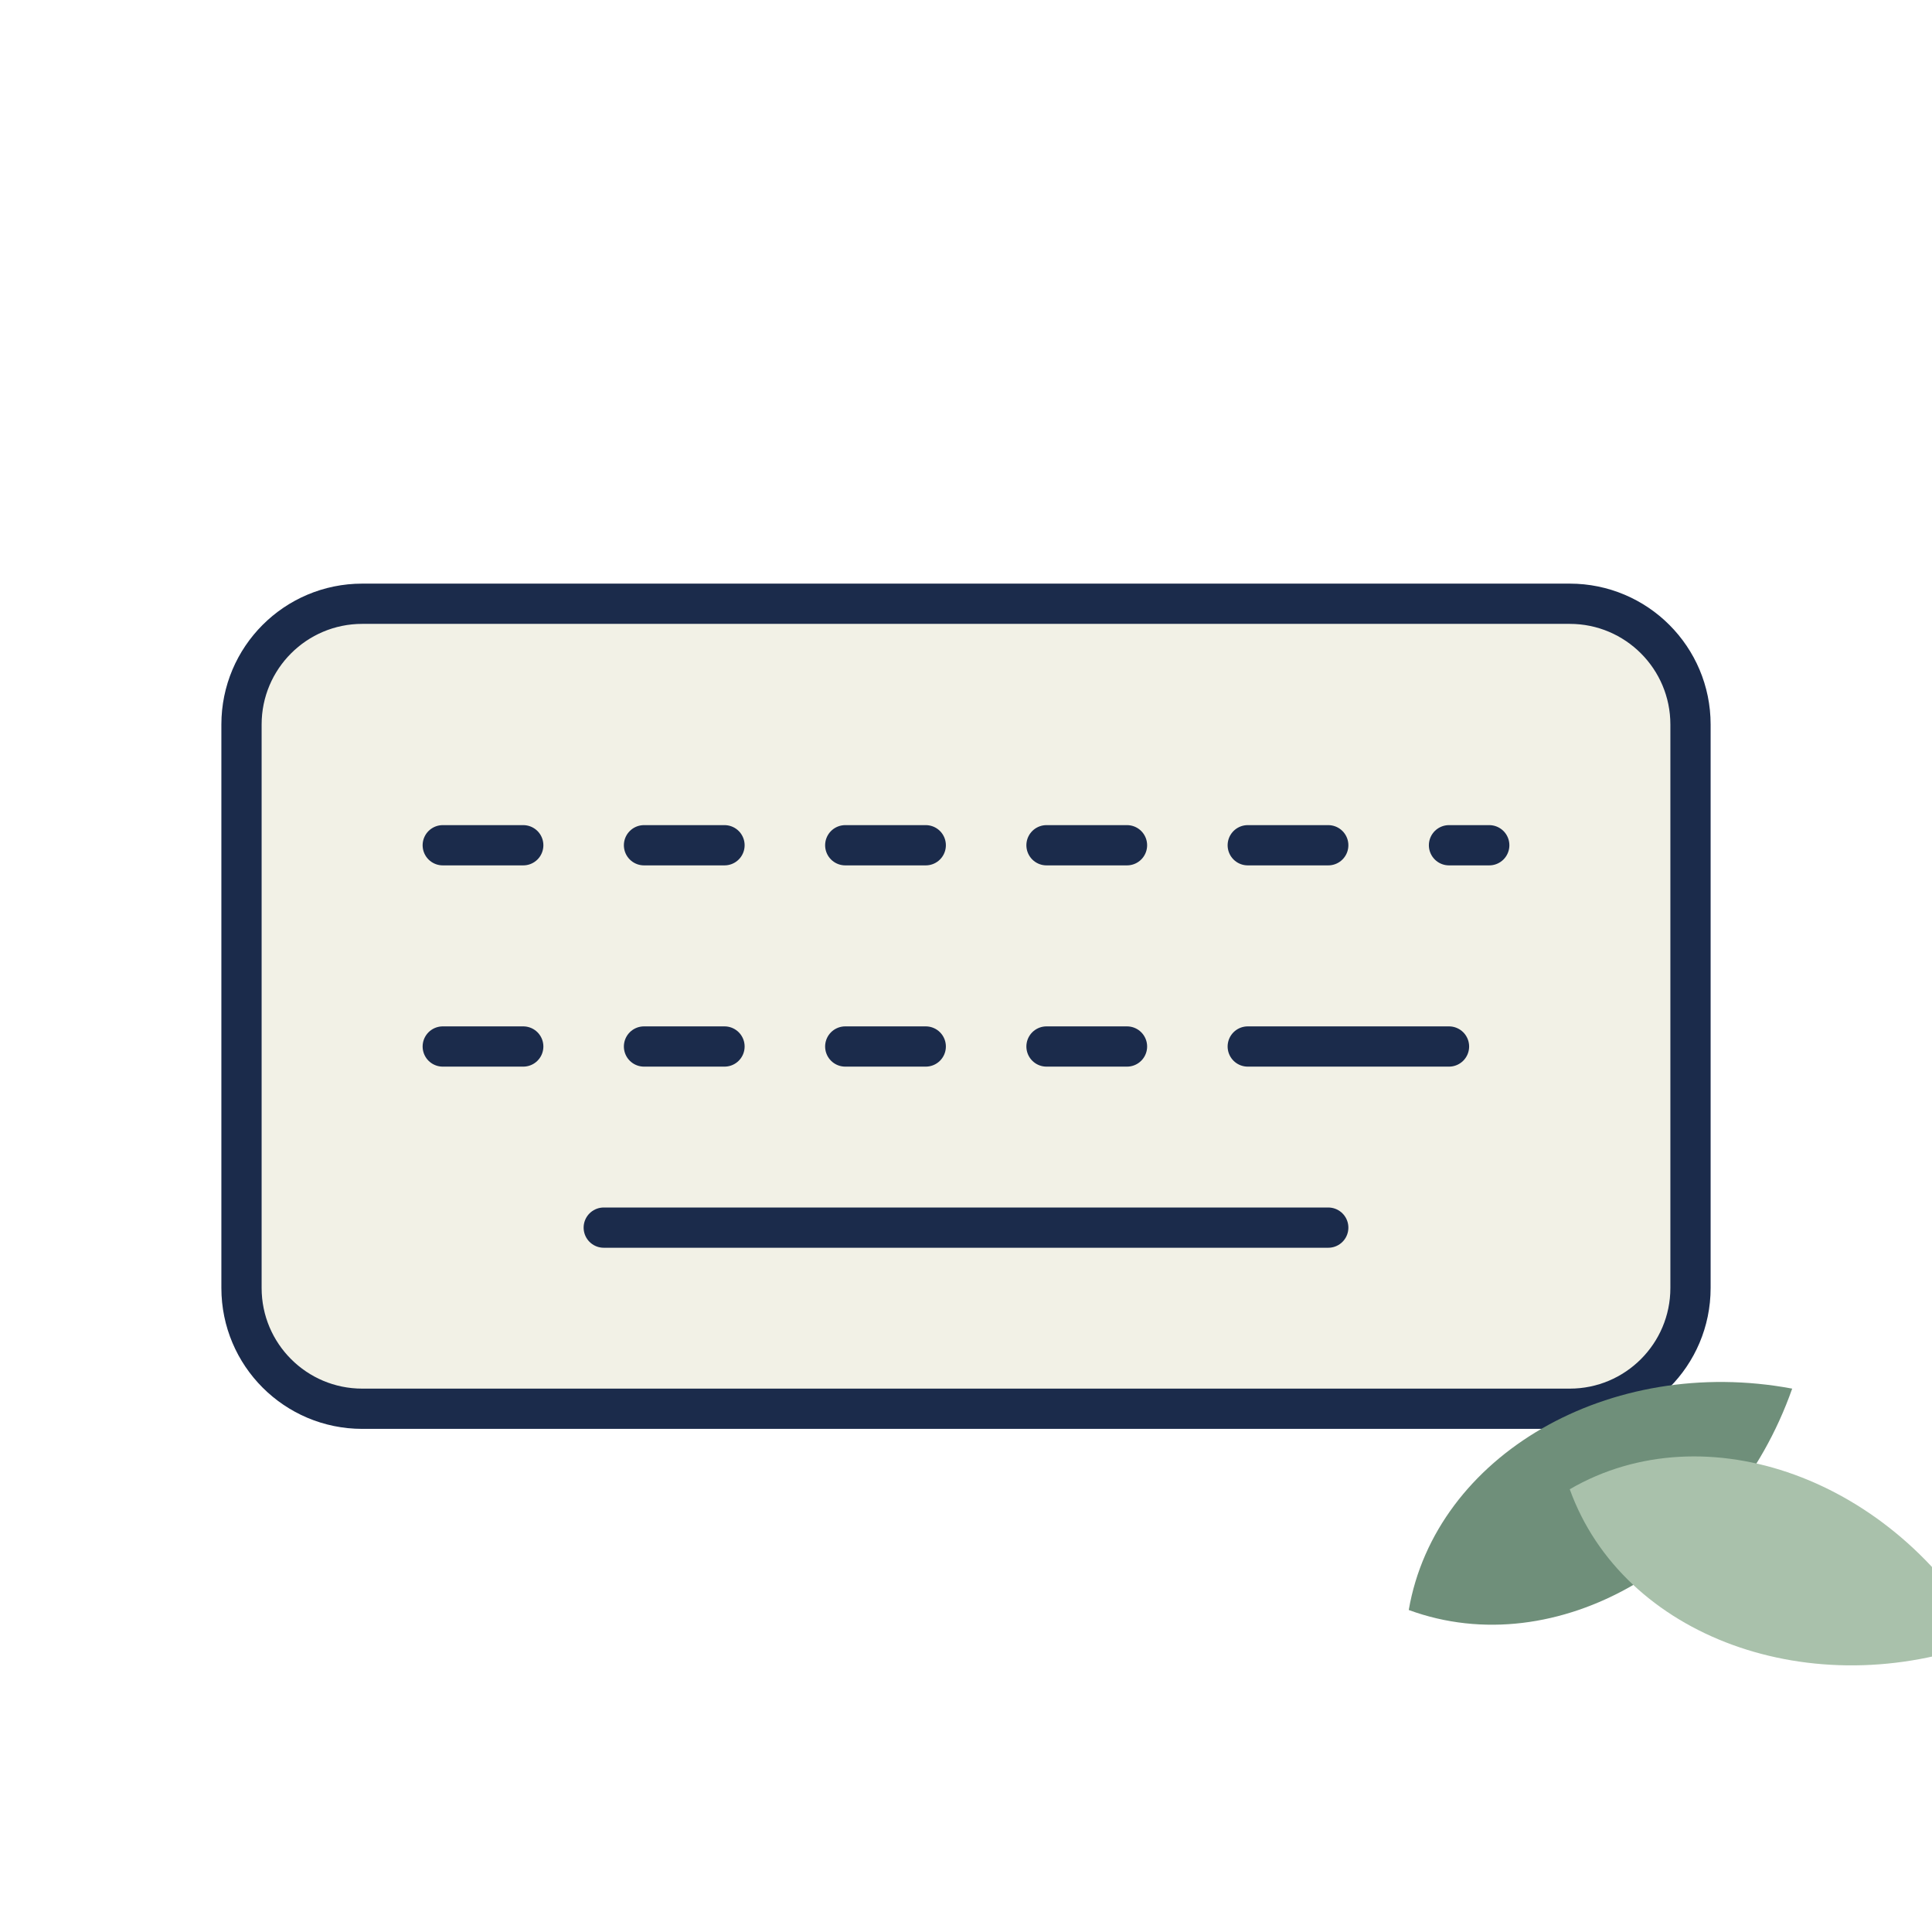
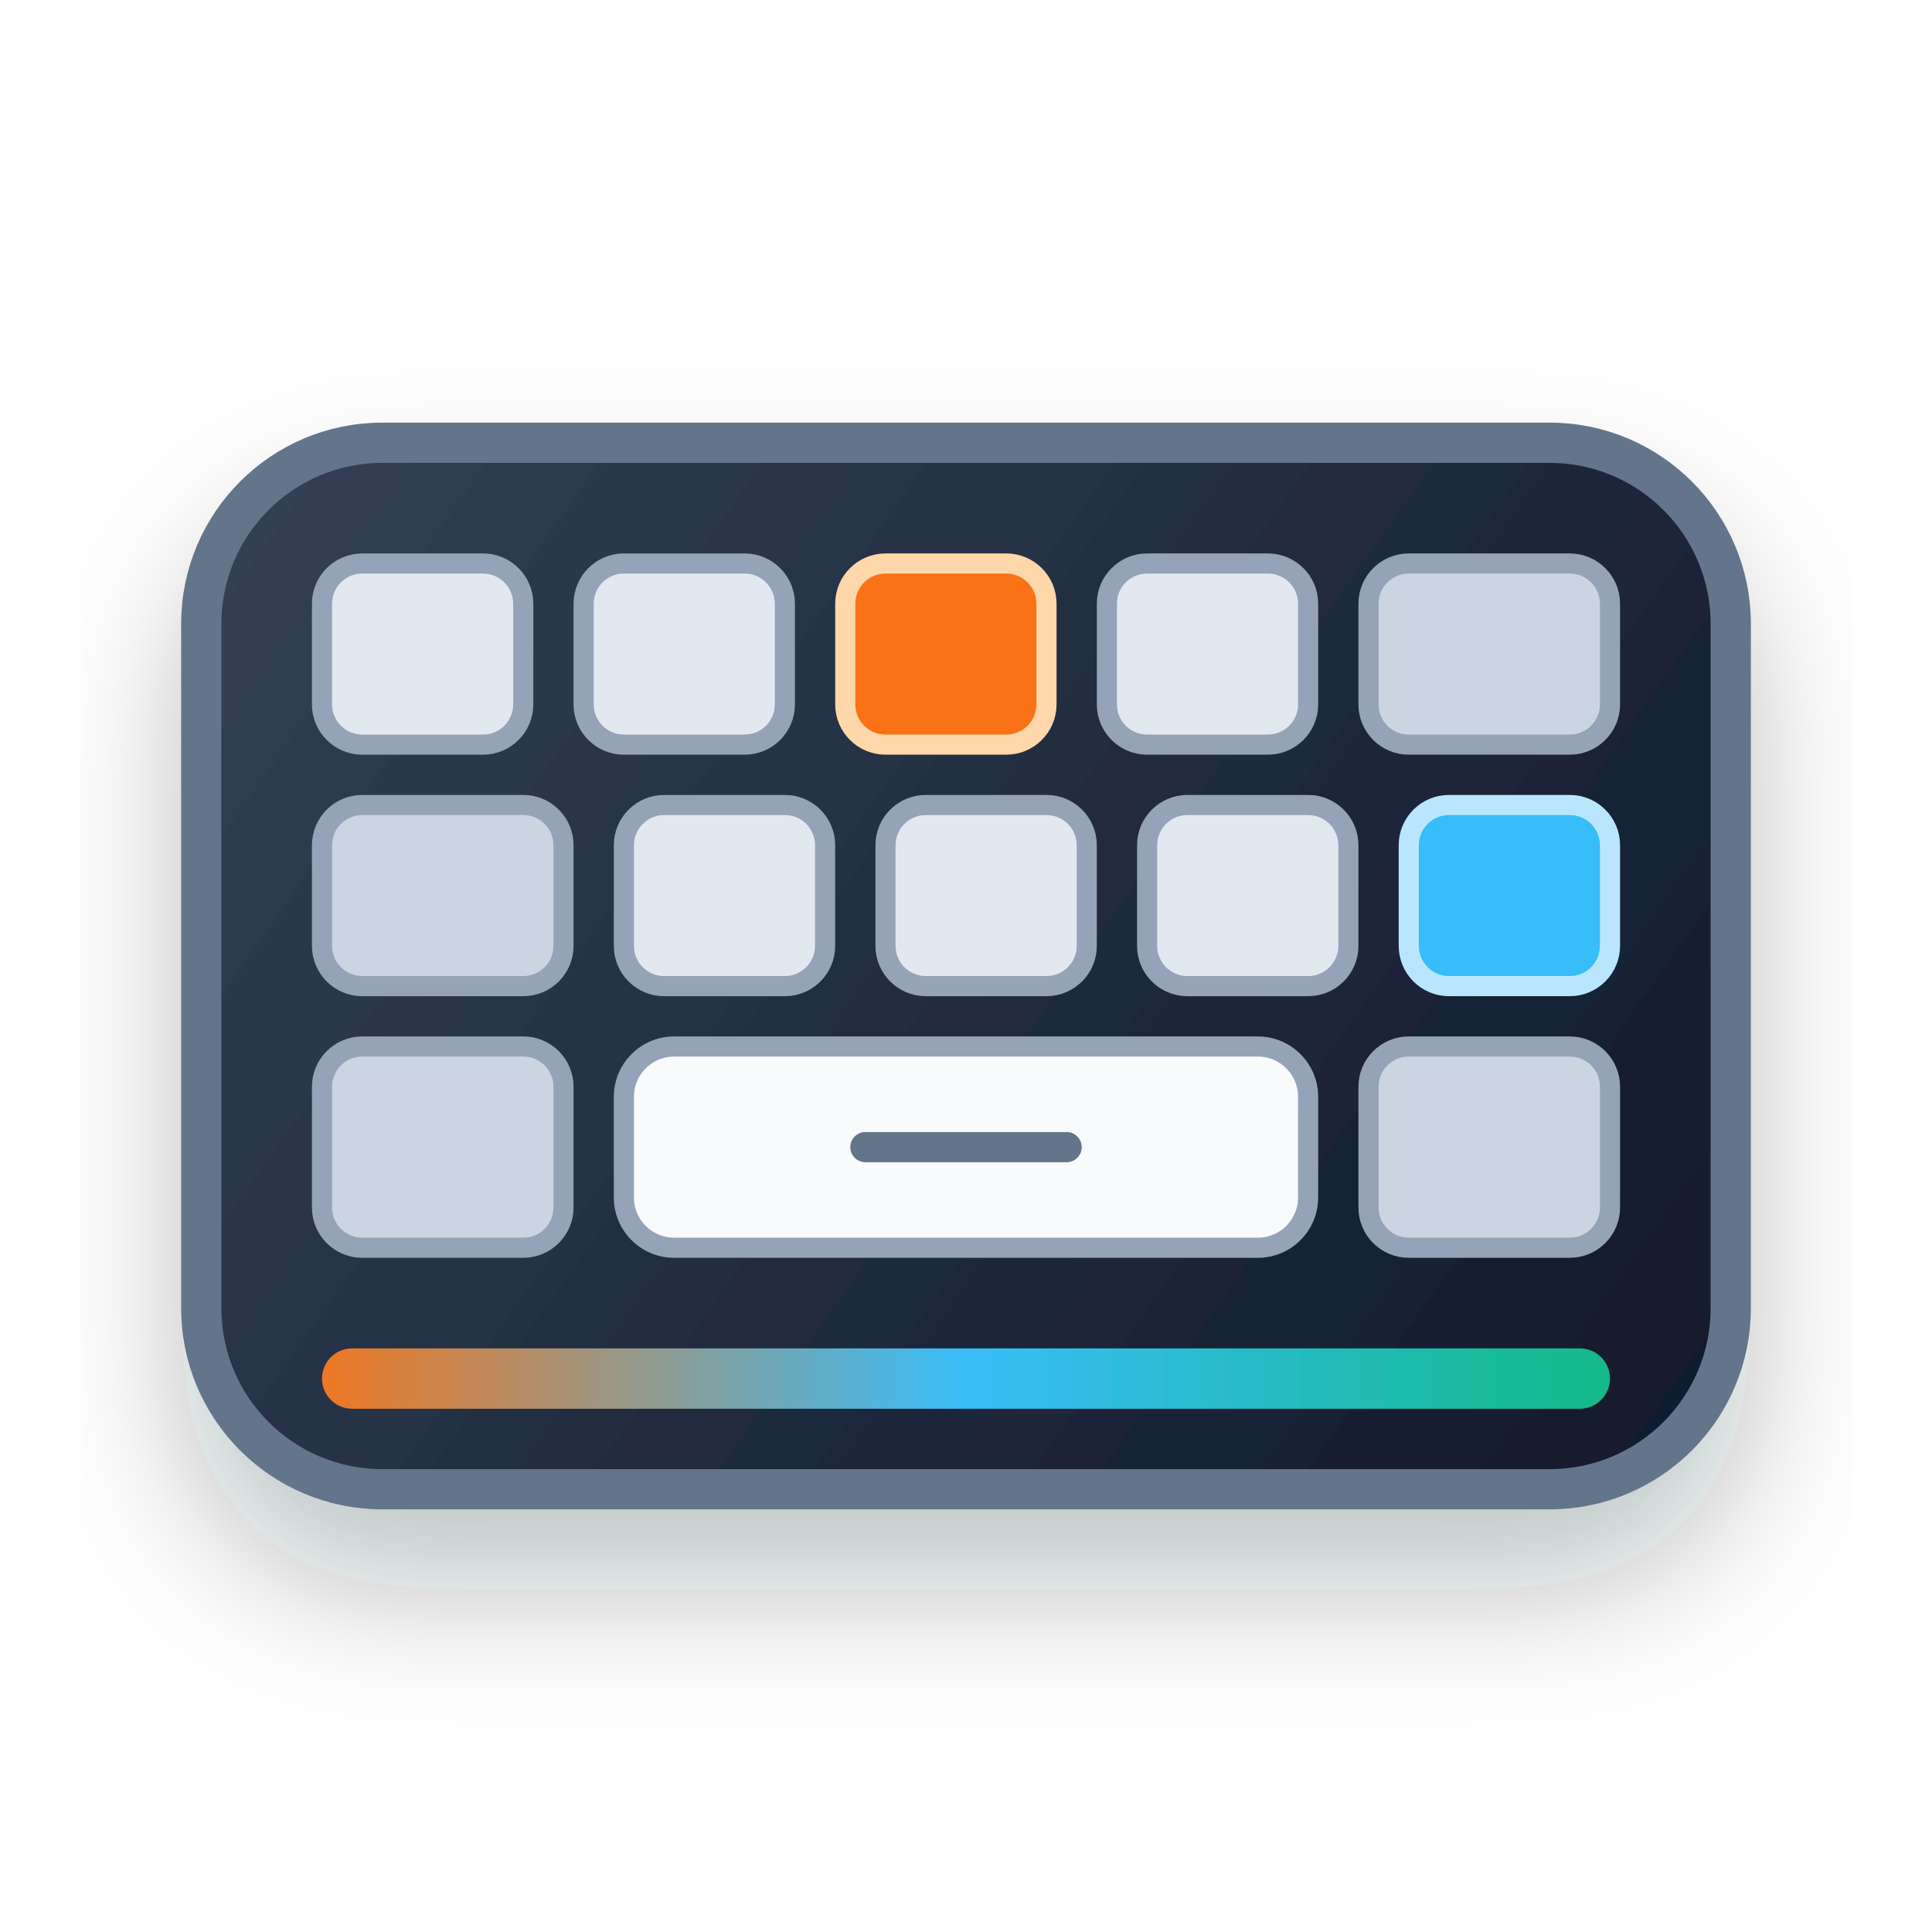
- <svg xmlns="http://www.w3.org/2000/svg" viewBox="0 0 96 96" fill="none" stroke="#1b2b4b" stroke-width="2" stroke-linecap="round" stroke-linejoin="round">
+ <svg xmlns="http://www.w3.org/2000/svg" viewBox="0 0 96 96" fill="none">
  <defs>
-     <path id="lf" d="M0 0C5-6 15-6 22 0 15 6 5 6 0 0Z" />
+     <filter id="kbShadow" x="4" y="12" width="88" height="74" filterUnits="userSpaceOnUse">
+       <feDropShadow dx="0" dy="4" stdDeviation="3.5" flood-color="#0f172a" flood-opacity="0.25" />
+     </filter>
+     <linearGradient id="kbPlate" x1="10" y1="22" x2="86" y2="76" gradientUnits="userSpaceOnUse">
+       <stop offset="0" stop-color="#334155" />
+       <stop offset="1" stop-color="#0f172a" />
+     </linearGradient>
+     <linearGradient id="rgbGlow" x1="14" y1="68" x2="82" y2="68" gradientUnits="userSpaceOnUse">
+       <stop offset="0" stop-color="#f97316" />
+       <stop offset="0.5" stop-color="#38bdf8" />
+       <stop offset="1" stop-color="#10b981" />
+     </linearGradient>
  </defs>
-   <rect x="12" y="30" width="72" height="40" rx="6" fill="#f2f1e6" />
-   <path d="M22 42h4M32 42h4M42 42h4M52 42h4M62 42h4M72 42h2M22 52h4M32 52h4M42 52h4M52 52h4M62 52h10M30 61h36" />
-   <use href="#lf" transform="translate(70 80) rotate(-30)" fill="#6f8f7a" stroke="none" />
-   <use href="#lf" transform="translate(78 74) rotate(20)" fill="#a9c1ab" stroke="none" />
+   <g filter="url(#kbShadow)">
+     <rect x="10" y="22" width="76" height="52" rx="9" fill="url(#kbPlate)" stroke="#64748b" stroke-width="2" />
+     <rect x="16" y="67" width="64" height="3" rx="1.5" fill="url(#rgbGlow)" />
+     <rect x="16" y="28" width="10" height="9" rx="2" fill="#e2e8f0" stroke="#94a3b8" stroke-width="1" />
+     <rect x="29" y="28" width="10" height="9" rx="2" fill="#e2e8f0" stroke="#94a3b8" stroke-width="1" />
+     <rect x="42" y="28" width="10" height="9" rx="2" fill="#f97316" stroke="#fed7aa" stroke-width="1" />
+     <rect x="55" y="28" width="10" height="9" rx="2" fill="#e2e8f0" stroke="#94a3b8" stroke-width="1" />
+     <rect x="68" y="28" width="12" height="9" rx="2" fill="#cbd5e1" stroke="#94a3b8" stroke-width="1" />
+     <rect x="16" y="40" width="12" height="9" rx="2" fill="#cbd5e1" stroke="#94a3b8" stroke-width="1" />
+     <rect x="31" y="40" width="10" height="9" rx="2" fill="#e2e8f0" stroke="#94a3b8" stroke-width="1" />
+     <rect x="44" y="40" width="10" height="9" rx="2" fill="#e2e8f0" stroke="#94a3b8" stroke-width="1" />
+     <rect x="57" y="40" width="10" height="9" rx="2" fill="#e2e8f0" stroke="#94a3b8" stroke-width="1" />
+     <rect x="70" y="40" width="10" height="9" rx="2" fill="#38bdf8" stroke="#bae6fd" stroke-width="1" />
+     <rect x="16" y="52" width="12" height="10" rx="2" fill="#cbd5e1" stroke="#94a3b8" stroke-width="1" />
+     <rect x="31" y="52" width="34" height="10" rx="2.5" fill="#f8fafc" stroke="#94a3b8" stroke-width="1" />
+     <path d="M43 57H53" stroke="#64748b" stroke-width="1.5" stroke-linecap="round" />
+     <rect x="68" y="52" width="12" height="10" rx="2" fill="#cbd5e1" stroke="#94a3b8" stroke-width="1" />
+   </g>
</svg>
